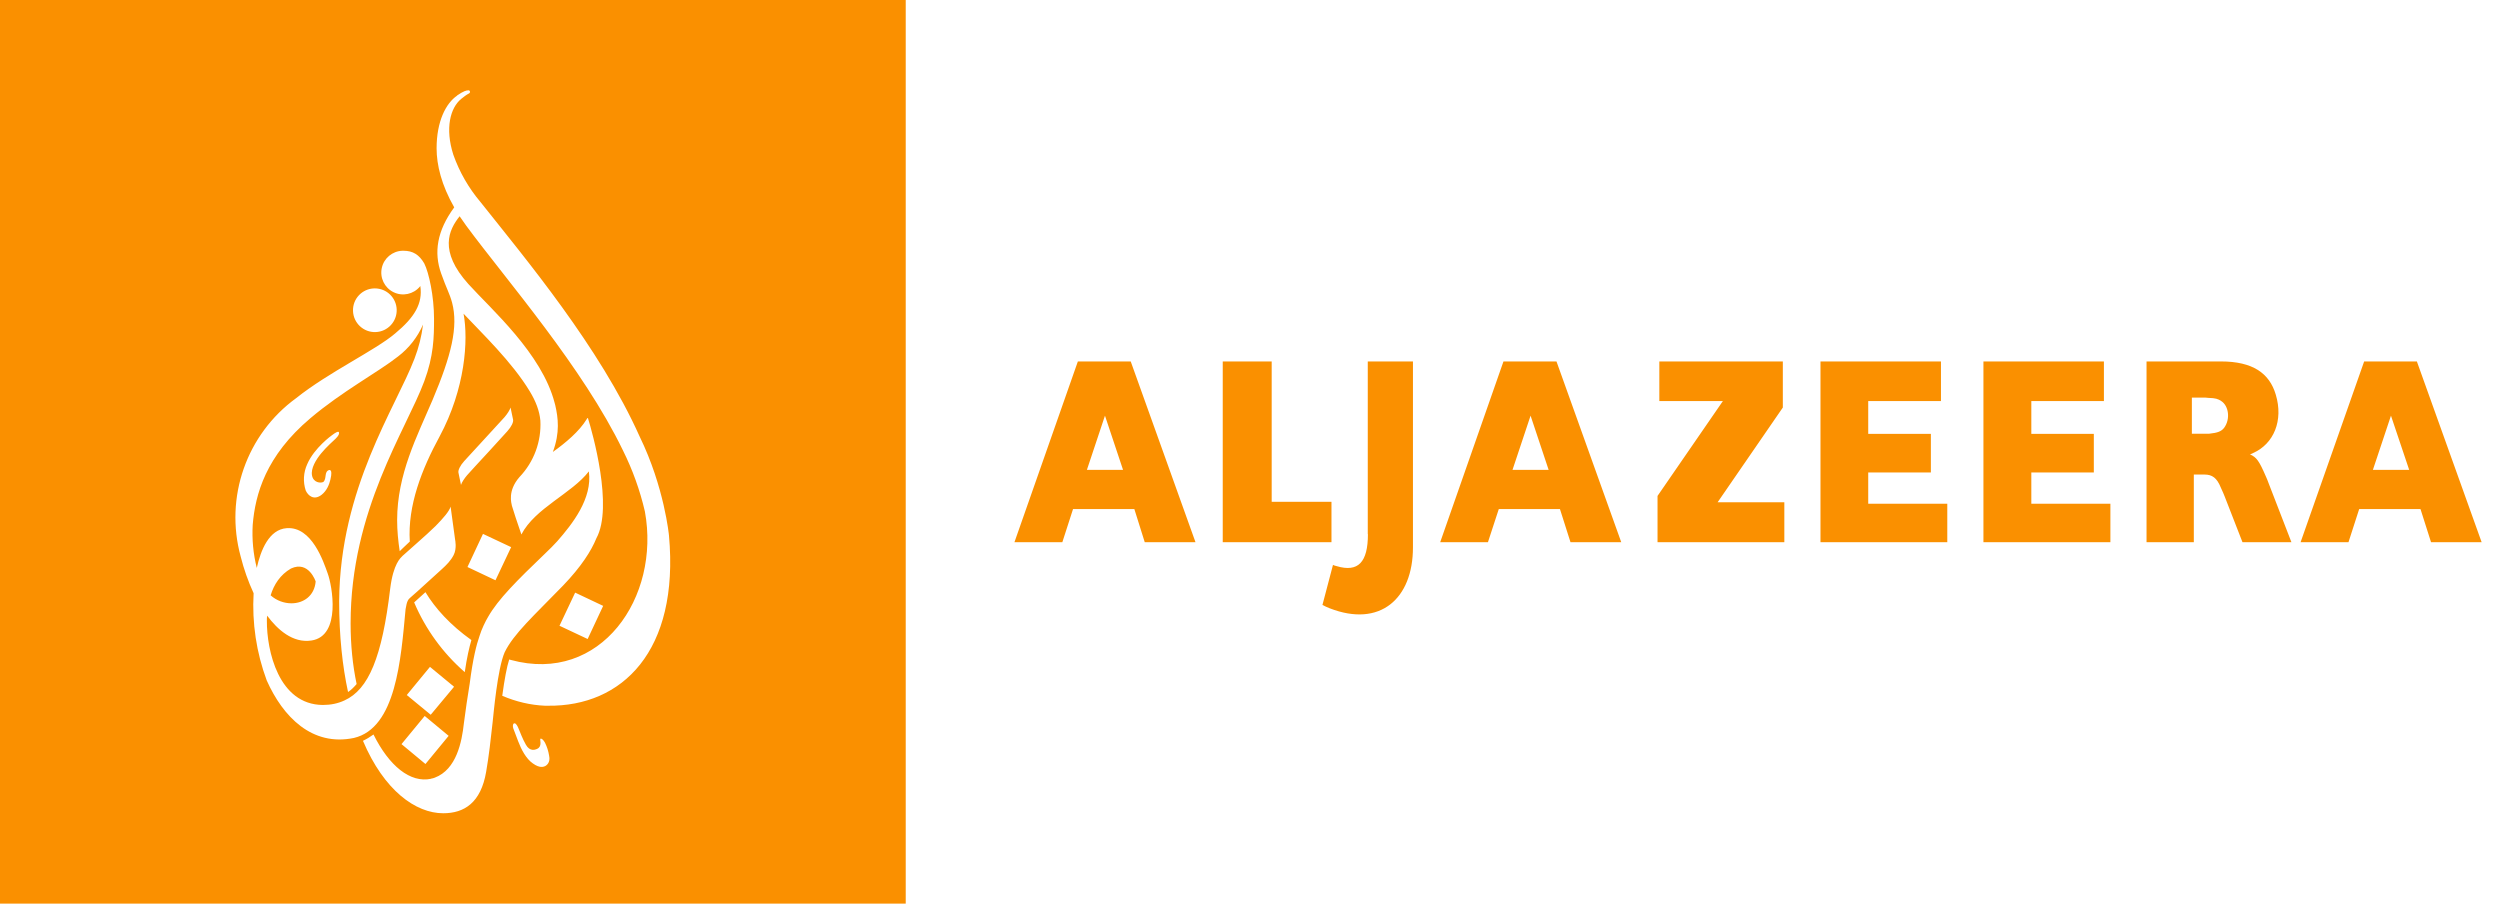
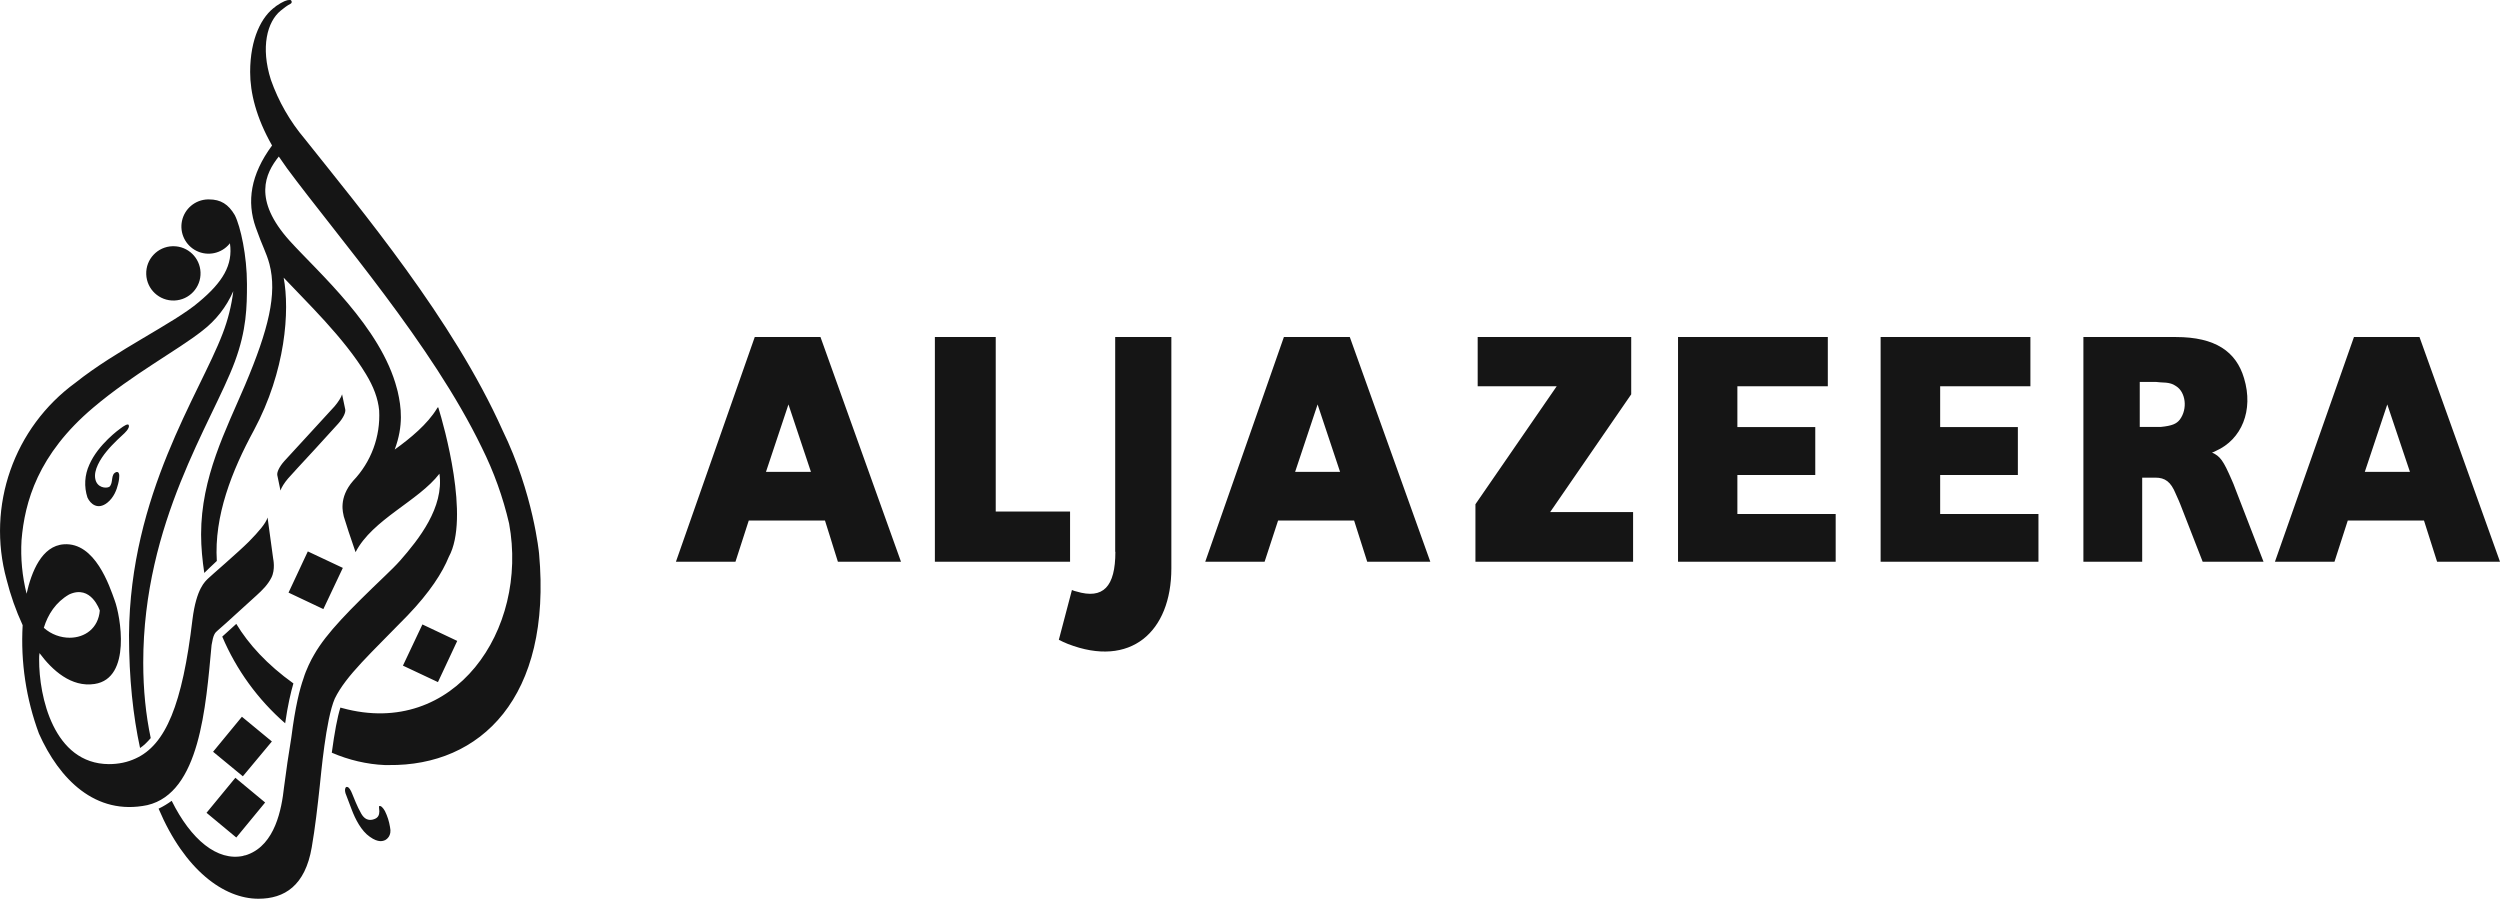
- <svg xmlns="http://www.w3.org/2000/svg" viewBox="0 0 166 60">
-   <g fill="none">
-     <path fill="rgb(250, 144, 0)" d="M118.38 27.06V24h-8.2v2.63h4.22l-4.34 6.3V36h8.42v-2.65h-4.43l4.33-6.29zm29.3 1.35c-.18.23-.42.33-1 .39h-1.14v-2.4h.89l.21.02c.46.01.65.07.85.21.5.32.62 1.2.19 1.78zm2.78 3.24c-.46-1.06-.62-1.28-1.06-1.48a1 1 0 00.21-.09c1.37-.61 2.02-2.16 1.5-3.88-.42-1.42-1.53-2.2-3.64-2.2h-4.94v12h3.14v-4.49h.71c.51 0 .82.22 1.08.86l.17.38.09.22L148.9 36h3.25l-1.52-3.93c-.06-.15-.1-.28-.17-.42zm7.1-.45l1.2-3.6 1.21 3.6h-2.4zm2.92-7.2h-3.5l-4.22 12h3.18l.71-2.2h4.07l.7 2.2h3.36l-4.3-12zm-60.05 7.2l1.2-3.6 1.2 3.6h-2.4zm-.6-7.2l-4.2 12h3.17l.72-2.2h4.06l.7 2.2h3.37l-4.3-12h-3.51zm-27.66 7.2l1.2-3.6 1.2 3.6h-2.4zm-.6-7.2l-4.21 12h3.18l.71-2.2h4.07l.69 2.2h3.37l-4.3-12h-3.51zm63.3 7.37h4.16v-2.56h-4.15v-2.18h4.82V24h-8v12h8.43v-2.55h-5.25v-2.08zm-10.82 0h4.16v-2.56h-4.16v-2.18h4.83V24h-8v12h8.42v-2.55h-5.25v-2.08zm-33.22 4.1c0 1.87-.65 2.55-2.08 2.12a1.05 1.05 0 01-.24-.08l-.7 2.66c.15.08.31.15.48.22 3.34 1.3 5.53-.63 5.53-4.04V24h-3v11.47zm-2.42-2.15h-3.97V24h-3.25v12h7.22v-2.68z" style="fill: rgb(250, 144, 0);" />
-     <path fill="rgb(250, 144, 0)" d="M0 0h60.14v60H0z" />
-     <path d="M34.13 48.03c-.07.03-.1.16-.05.33l.33.87c.2.53.52 1.15.97 1.46.47.34.72.22.82.18.07-.04.37-.22.26-.7a2.99 2.99 0 00-.27-.85c-.1-.18-.22-.3-.3-.27-.04 0 0 .18 0 .28 0 .2-.07.33-.23.4-.14.06-.48.18-.74-.28-.22-.38-.4-.87-.49-1.08-.06-.15-.16-.34-.26-.34h-.04zm-7.47 1.38l1.59 1.32 1.54-1.87-1.59-1.32-1.54 1.87zm.35-3.26l1.59 1.31 1.55-1.86-1.6-1.32-1.54 1.87zm10.14-4.6l1.87.88 1.03-2.2-1.86-.88-1.04 2.2zM27.5 40a12.75 12.75 0 003.36 4.63c.14-.97.3-1.65.44-2.13-1.4-1-2.4-2.1-3.05-3.18l-.75.68zm3.54-2.35l1.86.88 1.04-2.2-1.87-.88-1.03 2.2zm-9-8.75s-1.17.83-1.64 1.92a2.4 2.4 0 00-.1 1.75c.16.35.55.68 1.06.28.35-.28.5-.68.58-1.01.05-.2.06-.33.06-.43 0-.12-.04-.22-.15-.2-.34.11-.14.57-.38.79-.18.1-.66.05-.75-.42-.1-.47.27-1.07.6-1.47.32-.4.9-.92.9-.92s.4-.34.27-.51l-.04-.01c-.12 0-.41.23-.41.23zM33.5 27.7l-1.44 1.57-1.24 1.35c-.27.3-.41.6-.38.76l.17.82c.04-.15.22-.43.4-.64.14-.15.8-.89 1.45-1.58l1.23-1.35c.27-.3.41-.6.38-.76l-.17-.81c-.04.15-.21.42-.4.64zM17.97 39.53c.22-.72.64-1.37 1.35-1.78 1.18-.55 1.64.86 1.64.86-.08.95-.8 1.45-1.61 1.45-.47 0-.98-.17-1.38-.53zm8.75-22.88a1.45 1.45 0 101.16 2.38l.03-.04c.17 1.16-.38 2.08-1.67 3.15-1.31 1.12-4.4 2.56-6.58 4.3a9.8 9.8 0 00-3.68 10.51 13.93 13.93 0 00.86 2.44 14.3 14.3 0 00.87 5.79c1.08 2.42 3.01 4.4 5.79 3.82 2.8-.66 3.12-5.22 3.43-8.55.09-.55.17-.65.34-.79.45-.38 1.54-1.4 2.06-1.86.32-.29.6-.57.79-.94.23-.44.1-1.02.1-1.02l-.3-2.2c-.09.31-.47.75-1 1.29-.56.56-2.05 1.84-2.19 1.98-.13.14-.61.5-.82 2.17-.54 4.55-1.43 6.7-3.04 7.43-.43.2-.9.3-1.43.3-2.95-.02-3.73-3.62-3.72-5.59 0-.12 0-.24.02-.34.68.92 1.7 1.84 2.94 1.65 2-.3 1.37-3.67 1.08-4.45-.28-.78-1.05-3.13-2.72-3.01-1.18.08-1.73 1.47-1.99 2.64a9.49 9.49 0 01-.27-2.86c.17-2.04.87-4.58 3.83-7.08 2.1-1.78 4.5-3.06 5.82-4.1a5.35 5.35 0 001.66-2.12 9.58 9.58 0 01-.57 2.27c-1.23 3.23-4.95 8.57-5 16.1 0 2.32.22 4.32.59 6.03.2-.13.39-.32.57-.53-.26-1.23-.4-2.58-.4-4.03 0-7.52 3.69-12.84 4.89-16.07.63-1.7.65-2.93.65-4.15 0-1.5-.34-3.07-.65-3.68-.34-.58-.75-.84-1.38-.84h-.07zm3.63-10.3c-.74.51-1.36 1.7-1.36 3.5 0 1.1.32 2.43 1.17 3.92-1.15 1.56-1.36 3-.87 4.38.37 1.05.56 1.32.73 1.95.42 1.6-.05 3.5-1.3 6.46-1.02 2.4-2.35 4.92-2.35 7.98 0 .7.07 1.39.17 2.06.11-.12.37-.35.67-.64-.15-2.4.8-4.81 1.98-6.98 1.7-3.17 1.92-6.39 1.59-8.15 1.2 1.28 3.22 3.2 4.4 5.16.4.66.64 1.29.7 1.93a5.04 5.04 0 01-1.39 3.76c-.8.92-.53 1.73-.5 1.9.07.25.4 1.26.63 1.91.9-1.75 3.36-2.73 4.48-4.19.25 1.8-1.1 3.5-2.1 4.64-.23.26-.5.52-.79.8-1.9 1.82-3.14 3.06-3.8 4.22-.16.26-.44.83-.57 1.27-.2.56-.44 1.5-.65 3.15a75.6 75.6 0 00-.39 2.66c-.13 1.19-.48 3.06-1.94 3.6-.07.03-.15.05-.23.06v.01c-1.39.3-2.8-.86-3.83-2.94-.22.16-.45.3-.7.42 1.4 3.3 3.5 4.81 5.33 4.81 1.4 0 2.5-.7 2.85-2.75.18-1.03.31-2.18.43-3.29.06-.53.32-3.55.8-4.65.6-1.23 1.92-2.41 3.88-4.43 1.2-1.25 1.87-2.3 2.21-3.14 1.14-2.08-.27-7.04-.55-7.94 0-.03 0-.04-.03-.04-.02 0-.03.01-.05.05l-.01.02c-.5.82-1.4 1.57-2.25 2.18.48-1.29.35-2.27.16-3.1l-.04-.15c-.85-3.29-4.21-6.22-5.73-7.9-1.98-2.2-1.3-3.6-.58-4.5l.44.63c2.69 3.64 7.74 9.41 10.4 14.91a18.44 18.44 0 011.46 4.06c1.05 5.7-2.93 11.49-8.9 9.86l-.11-.03c-.16.5-.31 1.31-.46 2.41.9.39 1.88.62 2.83.66h.21c4.9.06 8.73-3.6 8.03-11.3 0 0-.3-3.2-1.95-6.58-2.65-5.92-7.56-11.78-10.57-15.57a10.04 10.04 0 01-1.8-3.14c-.56-1.75-.2-3.11.52-3.7.16-.13.35-.28.53-.37.1-.06.06-.18-.01-.2h-.07c-.1 0-.3.05-.72.34zm-5.5 12.8c-.8.02-1.44.69-1.41 1.5a1.45 1.45 0 102.9-.1 1.45 1.45 0 00-1.45-1.4h-.05z" fill="rgb(255, 255, 255)" />
+ <svg xmlns="http://www.w3.org/2000/svg" viewBox="15.63 6.00 133.52 48.00">
+   <path d="M34.13 48.03c-.07.03-.1.16-.05.33l.33.87c.2.53.52 1.15.97 1.46.47.34.72.22.82.18.07-.04.37-.22.26-.7a2.99 2.99 0 00-.27-.85c-.1-.18-.22-.3-.3-.27-.04 0 0 .18 0 .28 0 .2-.07.33-.23.4-.14.06-.48.18-.74-.28-.22-.38-.4-.87-.49-1.08-.06-.15-.16-.34-.26-.34h-.04zm-7.47 1.38l1.59 1.32 1.54-1.87-1.59-1.32-1.54 1.87zm.35-3.26l1.59 1.31 1.55-1.86-1.6-1.32-1.54 1.87zm10.14-4.6l1.87.88 1.03-2.2-1.86-.88-1.04 2.2zM27.5 40a12.75 12.75 0 003.36 4.63c.14-.97.3-1.65.44-2.13-1.4-1-2.4-2.1-3.05-3.18l-.75.68zm3.54-2.35l1.86.88 1.04-2.2-1.87-.88-1.03 2.2zm-9-8.75s-1.17.83-1.64 1.92a2.4 2.4 0 00-.1 1.75c.16.35.55.68 1.06.28.35-.28.5-.68.58-1.01.05-.2.06-.33.06-.43 0-.12-.04-.22-.15-.2-.34.11-.14.57-.38.79-.18.1-.66.05-.75-.42-.1-.47.27-1.07.6-1.47.32-.4.9-.92.9-.92s.4-.34.27-.51l-.04-.01c-.12 0-.41.23-.41.23zM33.5 27.7l-1.44 1.57-1.24 1.35c-.27.3-.41.6-.38.76l.17.82c.04-.15.22-.43.4-.64.14-.15.8-.89 1.45-1.58l1.23-1.35c.27-.3.41-.6.38-.76l-.17-.81c-.04.15-.21.42-.4.64zM17.97 39.53c.22-.72.64-1.37 1.35-1.78 1.18-.55 1.64.86 1.64.86-.08.95-.8 1.45-1.61 1.45-.47 0-.98-.17-1.38-.53zm8.75-22.88a1.45 1.45 0 101.16 2.38l.03-.04c.17 1.16-.38 2.08-1.67 3.15-1.31 1.12-4.4 2.56-6.58 4.3a9.8 9.8 0 00-3.68 10.51 13.93 13.93 0 00.86 2.44 14.3 14.3 0 00.87 5.79c1.08 2.42 3.01 4.4 5.79 3.82 2.8-.66 3.12-5.22 3.43-8.55.09-.55.17-.65.34-.79.45-.38 1.54-1.4 2.06-1.86.32-.29.6-.57.79-.94.23-.44.1-1.02.1-1.02l-.3-2.2c-.09.31-.47.75-1 1.29-.56.56-2.05 1.84-2.19 1.98-.13.14-.61.5-.82 2.17-.54 4.55-1.43 6.7-3.04 7.43-.43.2-.9.3-1.43.3-2.95-.02-3.73-3.62-3.72-5.59 0-.12 0-.24.02-.34.68.92 1.7 1.84 2.94 1.65 2-.3 1.37-3.67 1.08-4.45-.28-.78-1.05-3.13-2.72-3.01-1.18.08-1.73 1.47-1.99 2.64a9.49 9.49 0 01-.27-2.86c.17-2.04.87-4.58 3.83-7.08 2.1-1.78 4.5-3.06 5.82-4.1a5.35 5.35 0 001.66-2.12 9.58 9.58 0 01-.57 2.27c-1.23 3.23-4.95 8.57-5 16.1 0 2.32.22 4.32.59 6.03.2-.13.39-.32.57-.53-.26-1.23-.4-2.58-.4-4.03 0-7.52 3.69-12.84 4.89-16.07.63-1.7.65-2.93.65-4.15 0-1.5-.34-3.07-.65-3.68-.34-.58-.75-.84-1.38-.84h-.07zm3.63-10.3c-.74.51-1.36 1.7-1.36 3.5 0 1.1.32 2.43 1.17 3.92-1.15 1.56-1.36 3-.87 4.38.37 1.05.56 1.32.73 1.95.42 1.6-.05 3.5-1.3 6.46-1.02 2.4-2.35 4.92-2.35 7.98 0 .7.07 1.39.17 2.06.11-.12.37-.35.67-.64-.15-2.4.8-4.81 1.98-6.98 1.7-3.17 1.92-6.39 1.59-8.15 1.2 1.28 3.22 3.2 4.4 5.16.4.66.64 1.29.7 1.93a5.04 5.04 0 01-1.39 3.76c-.8.92-.53 1.73-.5 1.9.07.25.4 1.26.63 1.91.9-1.75 3.36-2.73 4.48-4.19.25 1.8-1.1 3.5-2.1 4.64-.23.26-.5.52-.79.8-1.9 1.82-3.14 3.06-3.8 4.22-.16.26-.44.83-.57 1.27-.2.56-.44 1.5-.65 3.15a75.6 75.6 0 00-.39 2.66c-.13 1.19-.48 3.06-1.94 3.6-.07.03-.15.05-.23.06v.01c-1.39.3-2.8-.86-3.83-2.94-.22.16-.45.3-.7.42 1.4 3.3 3.5 4.81 5.33 4.81 1.4 0 2.5-.7 2.85-2.75.18-1.03.31-2.18.43-3.29.06-.53.32-3.55.8-4.65.6-1.23 1.92-2.41 3.88-4.43 1.2-1.25 1.87-2.3 2.21-3.14 1.14-2.08-.27-7.04-.55-7.94 0-.03 0-.04-.03-.04-.02 0-.03.01-.05.05l-.01.02c-.5.82-1.4 1.57-2.25 2.18.48-1.29.35-2.27.16-3.1l-.04-.15c-.85-3.29-4.21-6.22-5.73-7.9-1.98-2.2-1.3-3.6-.58-4.5l.44.63c2.69 3.64 7.74 9.41 10.4 14.91a18.44 18.44 0 011.46 4.06c1.05 5.7-2.93 11.49-8.9 9.86l-.11-.03c-.16.5-.31 1.31-.46 2.41.9.39 1.88.62 2.83.66h.21c4.9.06 8.73-3.6 8.03-11.3 0 0-.3-3.2-1.95-6.58-2.65-5.92-7.56-11.78-10.57-15.57a10.04 10.04 0 01-1.8-3.14c-.56-1.75-.2-3.11.52-3.7.16-.13.35-.28.53-.37.1-.06.06-.18-.01-.2h-.07c-.1 0-.3.05-.72.34zm-5.5 12.8c-.8.02-1.44.69-1.41 1.5a1.45 1.45 0 102.9-.1 1.45 1.45 0 00-1.45-1.4h-.05z" fill="#151515" />
+   <g transform="translate(-15.63 0)">
+     <path fill="#151515" d="M118.38 27.06V24h-8.2v2.63h4.22l-4.34 6.3V36h8.42v-2.65h-4.43l4.33-6.29zm29.3 1.35c-.18.23-.42.33-1 .39h-1.14v-2.4h.89l.21.02c.46.01.65.07.85.21.5.32.62 1.2.19 1.78zm2.78 3.24c-.46-1.06-.62-1.28-1.06-1.48a1 1 0 00.21-.09c1.37-.61 2.02-2.16 1.5-3.88-.42-1.42-1.53-2.2-3.64-2.2h-4.94v12h3.14v-4.49h.71c.51 0 .82.22 1.08.86l.17.38.09.22L148.9 36h3.25l-1.52-3.93c-.06-.15-.1-.28-.17-.42zm7.1-.45l1.2-3.6 1.21 3.6h-2.4zm2.92-7.2h-3.5l-4.22 12h3.18l.71-2.2h4.07l.7 2.2h3.36l-4.3-12zm-60.05 7.2l1.2-3.6 1.2 3.6h-2.4zm-.6-7.2l-4.2 12h3.17l.72-2.2h4.06l.7 2.2h3.37l-4.3-12h-3.51zm-27.66 7.2l1.2-3.6 1.2 3.6h-2.4zm-.6-7.2l-4.21 12h3.18l.71-2.2h4.07l.69 2.2h3.37l-4.3-12h-3.51zm63.3 7.37h4.16v-2.56h-4.15v-2.18h4.82V24h-8v12h8.43v-2.55h-5.25v-2.08zm-10.82 0h4.16v-2.56h-4.16v-2.18h4.83V24h-8v12h8.42v-2.55h-5.25v-2.08zm-33.22 4.1c0 1.87-.65 2.55-2.08 2.12a1.05 1.05 0 01-.24-.08l-.7 2.66c.15.08.31.15.48.22 3.34 1.3 5.53-.63 5.53-4.04V24h-3v11.47zm-2.42-2.15h-3.97V24h-3.25v12h7.22v-2.68z" />
  </g>
</svg>
